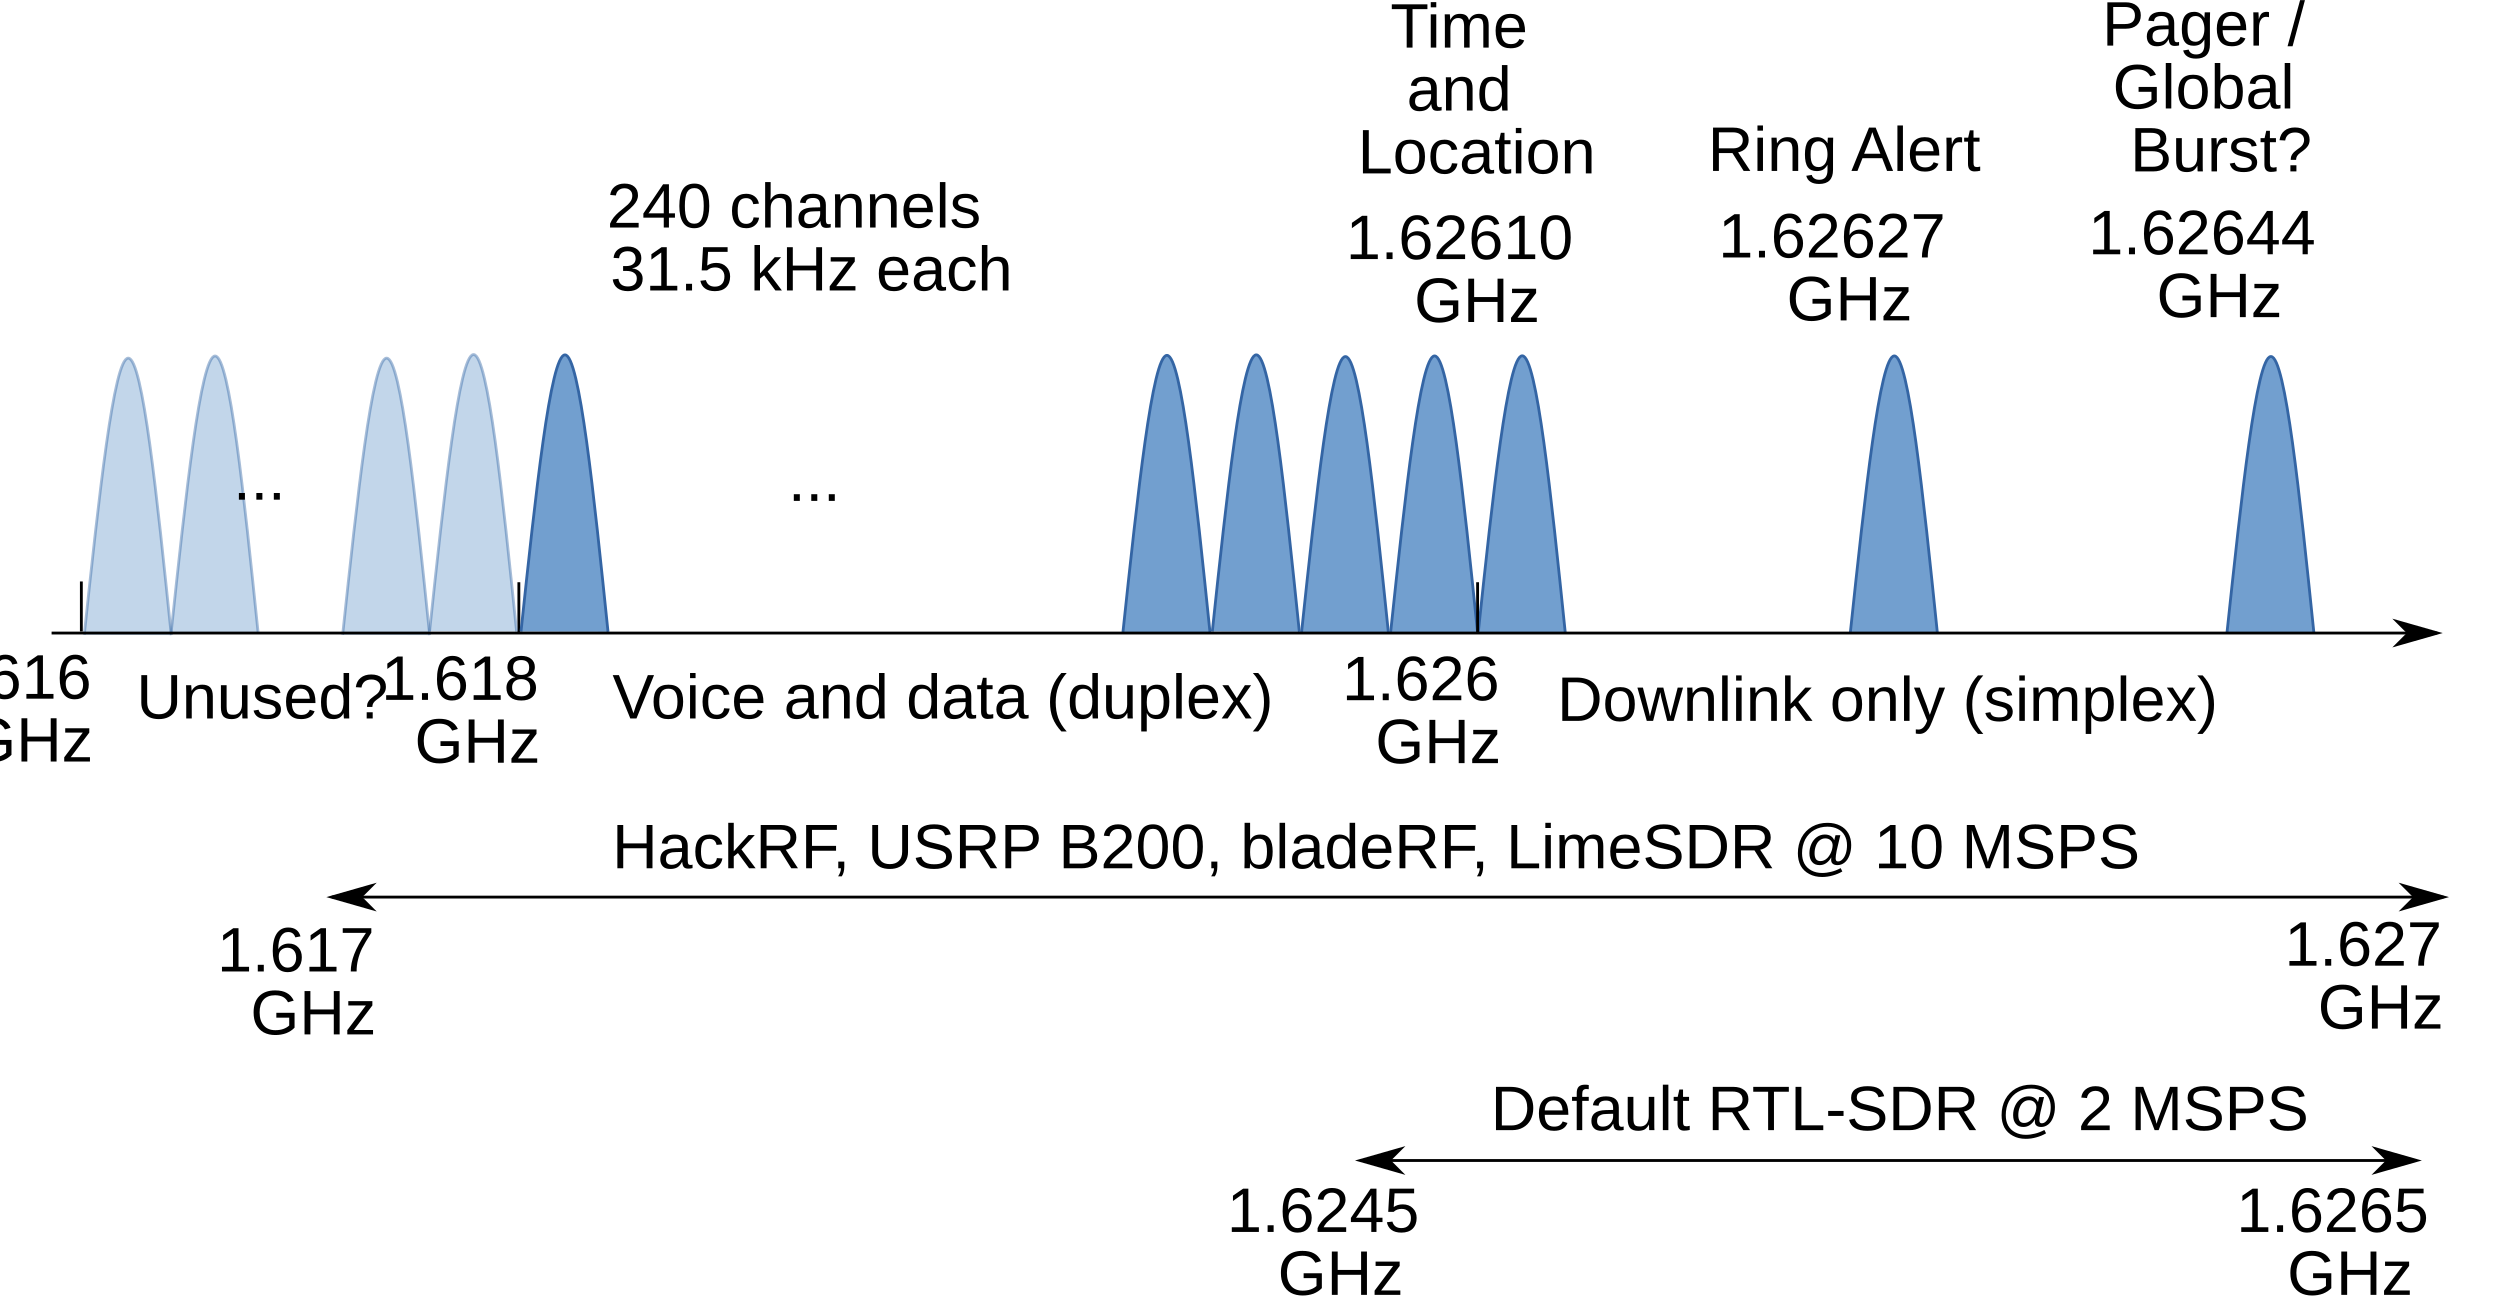
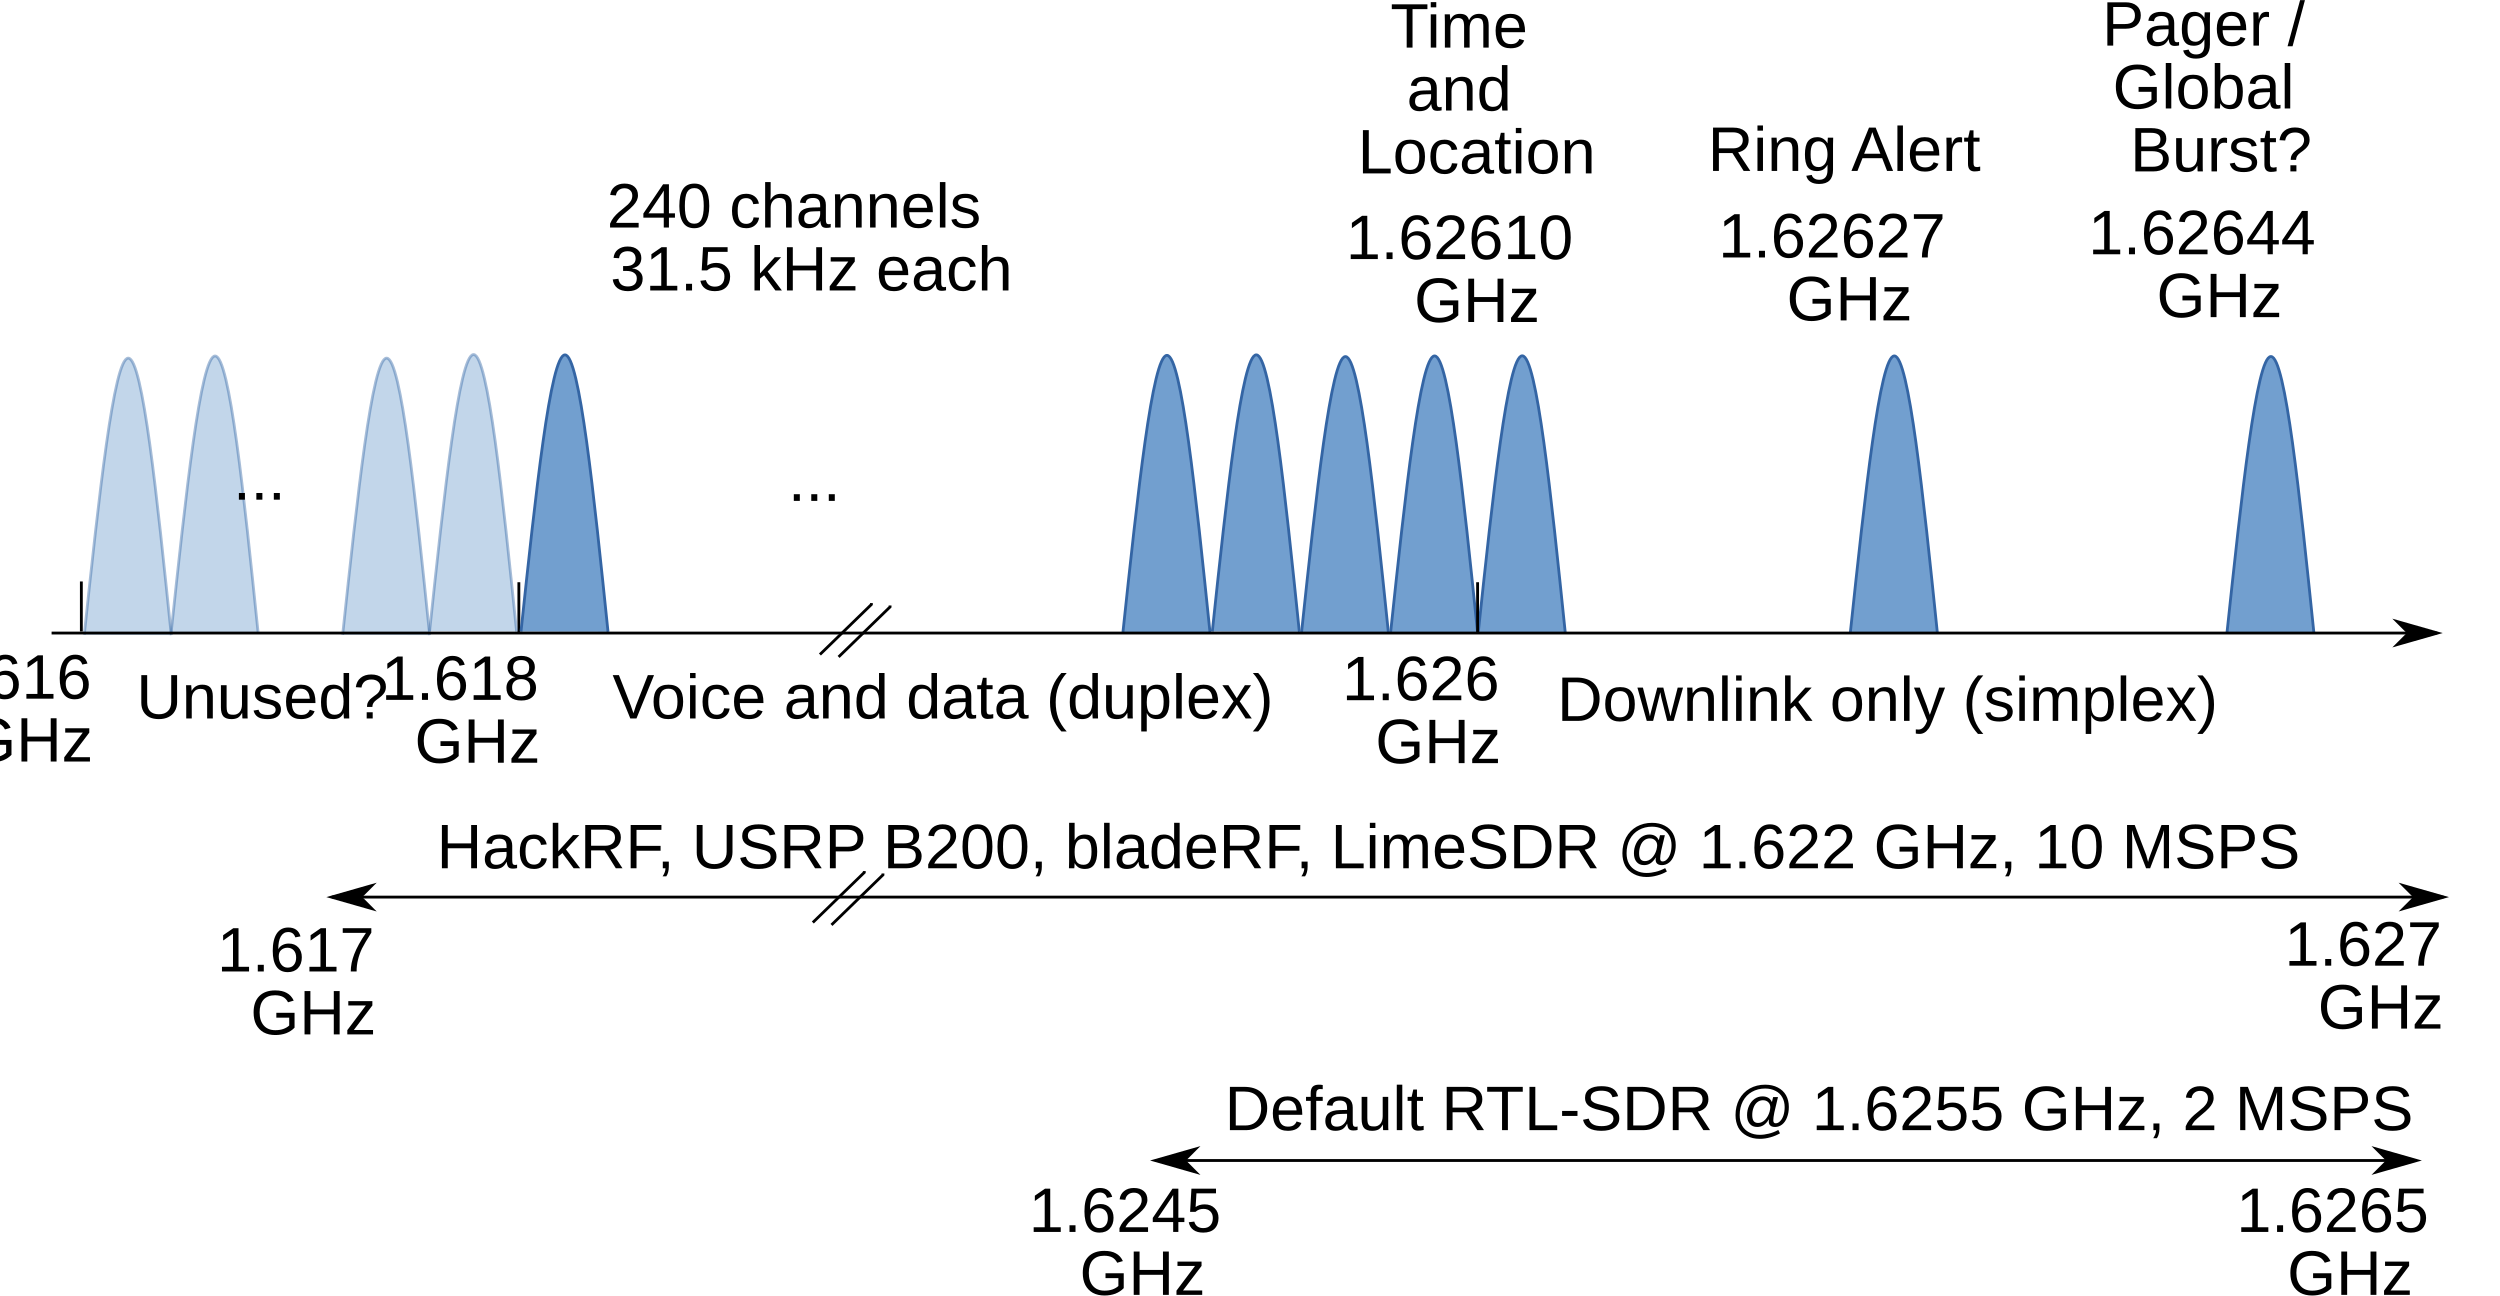
<svg xmlns="http://www.w3.org/2000/svg" width="233.689mm" height="121.094mm" viewBox="0 0 233.689 121.094" version="1.1" id="svg8">
  <defs id="defs2">
    <marker orient="auto" refY="0" refX="0" id="Arrow1Lstart" style="overflow:visible">
      <path id="path1148" d="M 0,0 5,-5 -12.5,0 5,5 Z" style="fill:#000000;fill-opacity:1;fill-rule:evenodd;stroke:#000000;stroke-width:1pt;stroke-opacity:1" transform="matrix(0.8,0,0,0.8,10,0)" />
    </marker>
    <marker orient="auto" refY="0" refX="0" id="Arrow1Lend" style="overflow:visible">
      <path id="path1151" d="M 0,0 5,-5 -12.5,0 5,5 Z" style="fill:#000000;fill-opacity:1;fill-rule:evenodd;stroke:#000000;stroke-width:1pt;stroke-opacity:1" transform="matrix(-0.8,0,0,-0.8,-10,0)" />
    </marker>
    <marker orient="auto" refY="0" refX="0" id="Arrow1Lend-9" style="overflow:visible">
      <path id="path1151-4" d="M 0,0 5,-5 -12.5,0 5,5 Z" style="fill:#000000;fill-opacity:1;fill-rule:evenodd;stroke:#000000;stroke-width:1pt;stroke-opacity:1" transform="matrix(-0.8,0,0,-0.8,-10,0)" />
    </marker>
    <marker orient="auto" refY="0" refX="0" id="Arrow1Lstart-8" style="overflow:visible">
      <path id="path1148-4" d="M 0,0 5,-5 -12.5,0 5,5 Z" style="fill:#000000;fill-opacity:1;fill-rule:evenodd;stroke:#000000;stroke-width:1pt;stroke-opacity:1" transform="matrix(0.8,0,0,0.8,10,0)" />
    </marker>
    <marker orient="auto" refY="0" refX="0" id="Arrow1Lend-9-5" style="overflow:visible">
      <path id="path1151-4-0" d="M 0,0 5,-5 -12.5,0 5,5 Z" style="fill:#000000;fill-opacity:1;fill-rule:evenodd;stroke:#000000;stroke-width:1pt;stroke-opacity:1" transform="matrix(-0.8,0,0,-0.8,-10,0)" />
    </marker>
  </defs>
  <g id="layer1" transform="translate(-2.911653,-89.15172)">
    <path style="fill:none;stroke:#000000;stroke-width:0.265;stroke-linecap:butt;stroke-linejoin:miter;stroke-miterlimit:4;stroke-dasharray:none;stroke-opacity:1;marker-start:url(#Arrow1Lstart);marker-end:url(#Arrow1Lend-9)" d="M 33.929,173.008 H 231.318" id="path1146-7" />
-     <text xml:space="preserve" style="font-style:normal;font-variant:normal;font-weight:normal;font-stretch:normal;font-size:5.881px;line-height:100%;font-family:'Liberation Sans', sans-serif;-inkscape-font-specification:'Liberation Sans, sans-serif';letter-spacing:0px;word-spacing:0px;fill:#000000;fill-opacity:1;stroke:none;stroke-width:0.265" x="60.138" y="170.316" id="text7824">
-       <tspan x="60.138" y="170.316" style="stroke-width:0.265" id="tspan7826">HackRF, USRP B200, bladeRF, LimeSDR @ 10 MSPS</tspan>
+     <text xml:space="preserve" style="font-style:normal;font-variant:normal;font-weight:normal;font-stretch:normal;font-size:5.881px;line-height:100%;font-family:'Liberation Sans', sans-serif;-inkscape-font-specification:'Liberation Sans, sans-serif';letter-spacing:0px;word-spacing:0px;fill:#000000;fill-opacity:1;stroke:none;stroke-width:0.265" x="43.734" y="170.316" id="text7824">
+       <tspan x="43.734" y="170.316" style="stroke-width:0.265" id="tspan7826">HackRF, USRP B200, bladeRF, LimeSDR @ 1.622 GHz, 10 MSPS</tspan>
    </text>
-     <path style="fill:none;stroke:#000000;stroke-width:0.265;stroke-linecap:butt;stroke-linejoin:miter;stroke-miterlimit:4;stroke-dasharray:none;stroke-opacity:1;marker-start:url(#Arrow1Lstart-8);marker-end:url(#Arrow1Lend-9-5)" d="m 130.086,197.63 h 98.698" id="path1146-7-3" />
-     <text xml:space="preserve" style="font-style:normal;font-variant:normal;font-weight:normal;font-stretch:normal;font-size:5.881px;line-height:100%;font-family:'Liberation Sans', sans-serif;-inkscape-font-specification:'Liberation Sans, sans-serif';letter-spacing:0px;word-spacing:0px;fill:#000000;fill-opacity:1;stroke:none;stroke-width:0.265" x="142.267" y="194.794" id="text7824-6">
-       <tspan x="142.267" y="194.794" style="stroke-width:0.265" id="tspan7826-1">Default RTL-SDR @ 2 MSPS</tspan>
+     <path style="fill:none;stroke:#000000;stroke-width:0.265;stroke-linecap:butt;stroke-linejoin:miter;stroke-miterlimit:4;stroke-dasharray:none;stroke-opacity:1;marker-start:url(#Arrow1Lstart-8);marker-end:url(#Arrow1Lend-9-5)" d="M 110.928,197.63 H 228.784" id="path1146-7-3" />
+     <text xml:space="preserve" style="font-style:normal;font-variant:normal;font-weight:normal;font-stretch:normal;font-size:5.881px;line-height:100%;font-family:'Liberation Sans', sans-serif;-inkscape-font-specification:'Liberation Sans, sans-serif';letter-spacing:0px;word-spacing:0px;fill:#000000;fill-opacity:1;stroke:none;stroke-width:0.265" x="117.396" y="194.794" id="text7824-6">
+       <tspan x="117.396" y="194.794" style="stroke-width:0.265" id="tspan7826-1">Default RTL-SDR @ 1.6255 GHz, 2 MSPS</tspan>
    </text>
    <text xml:space="preserve" style="font-style:normal;font-variant:normal;font-weight:normal;font-stretch:normal;font-size:5.881px;line-height:100%;font-family:'Liberation Sans', sans-serif;-inkscape-font-specification:'Liberation Sans, sans-serif';text-align:center;letter-spacing:0px;word-spacing:0px;text-anchor:middle;fill:#000000;fill-opacity:1;stroke:none;stroke-width:0.265" x="36.285" y="179.959" id="text9681">
      <tspan id="tspan9679" x="36.285" y="179.959" style="text-align:center;text-anchor:middle;stroke-width:0.265">1.617</tspan>
      <tspan x="36.285" y="185.84" style="text-align:center;text-anchor:middle;stroke-width:0.265" id="tspan9683">GHz</tspan>
    </text>
    <text xml:space="preserve" style="font-style:normal;font-variant:normal;font-weight:normal;font-stretch:normal;font-size:5.881px;line-height:100%;font-family:'Liberation Sans', sans-serif;-inkscape-font-specification:'Liberation Sans, sans-serif';text-align:center;letter-spacing:0px;word-spacing:0px;text-anchor:middle;fill:#000000;fill-opacity:1;stroke:none;stroke-width:0.265" x="229.537" y="179.419" id="text9687">
      <tspan id="tspan9685" x="229.537" y="179.419" style="text-align:center;text-anchor:middle;stroke-width:0.265">1.627</tspan>
      <tspan x="229.537" y="185.3" style="text-align:center;text-anchor:middle;stroke-width:0.265" id="tspan9689">GHz</tspan>
    </text>
-     <text xml:space="preserve" style="font-style:normal;font-variant:normal;font-weight:normal;font-stretch:normal;font-size:5.881px;line-height:100%;font-family:'Liberation Sans', sans-serif;-inkscape-font-specification:'Liberation Sans, sans-serif';text-align:center;letter-spacing:0px;word-spacing:0px;text-anchor:middle;fill:#000000;fill-opacity:1;stroke:none;stroke-width:0.265" x="132.314" y="204.307" id="text9693">
-       <tspan id="tspan9691" x="132.314" y="204.307" style="text-align:center;text-anchor:middle;stroke-width:0.265">1.6245</tspan>
-       <tspan x="132.314" y="210.188" style="text-align:center;text-anchor:middle;stroke-width:0.265" id="tspan9695">GHz</tspan>
+     <text xml:space="preserve" style="font-style:normal;font-variant:normal;font-weight:normal;font-stretch:normal;font-size:5.881px;line-height:100%;font-family:'Liberation Sans', sans-serif;-inkscape-font-specification:'Liberation Sans, sans-serif';text-align:center;letter-spacing:0px;word-spacing:0px;text-anchor:middle;fill:#000000;fill-opacity:1;stroke:none;stroke-width:0.265" x="113.793" y="204.307" id="text9693">
+       <tspan id="tspan9691" x="113.793" y="204.307" style="text-align:center;text-anchor:middle;stroke-width:0.265">1.6245</tspan>
+       <tspan x="113.793" y="210.188" style="text-align:center;text-anchor:middle;stroke-width:0.265" id="tspan9695">GHz</tspan>
    </text>
    <text xml:space="preserve" style="font-style:normal;font-variant:normal;font-weight:normal;font-stretch:normal;font-size:5.881px;line-height:100%;font-family:'Liberation Sans', sans-serif;-inkscape-font-specification:'Liberation Sans, sans-serif';text-align:center;letter-spacing:0px;word-spacing:0px;text-anchor:middle;fill:#000000;fill-opacity:1;stroke:none;stroke-width:0.265" x="226.673" y="204.307" id="text9699">
      <tspan id="tspan9697" x="226.673" y="204.307" style="stroke-width:0.265">1.6265</tspan>
      <tspan x="226.673" y="210.188" style="stroke-width:0.265" id="tspan9701">GHz</tspan>
    </text>
    <g transform="matrix(0.009262,0,0,0.009262,-14.62089,15.44306)" style="visibility:hidden;opacity:0.432;stroke-width:32.39;stroke-miterlimit:4;stroke-dasharray:none" id="g221-0-6" class="com.sun.star.drawing.ClosedBezierShape">
      <g id="id11-6-1" style="stroke-width:32.39;stroke-miterlimit:4;stroke-dasharray:none">
        <rect style="fill:none;stroke:none;stroke-width:32.39;stroke-miterlimit:4;stroke-dasharray:none" id="rect214-3-5" height="2797" width="865" y="11542" x="6273" class="BoundingBox" />
      </g>
    </g>
    <text xml:space="preserve" style="font-style:normal;font-variant:normal;font-weight:normal;font-stretch:normal;font-size:5.881px;line-height:100%;font-family:'Liberation Sans', sans-serif;-inkscape-font-specification:'Liberation Sans, sans-serif';text-align:center;letter-spacing:0px;word-spacing:0px;text-anchor:middle;fill:#000000;fill-opacity:1;stroke:none;stroke-width:0.265" x="141.438" y="154.607" id="text9838">
      <tspan id="tspan9836" x="141.438" y="154.607" style="stroke-width:0.265">1.626</tspan>
      <tspan x="141.438" y="160.488" style="stroke-width:0.265" id="tspan9840">GHz</tspan>
    </text>
    <text xml:space="preserve" style="font-style:normal;font-variant:normal;font-weight:normal;font-stretch:normal;font-size:5.881px;line-height:100%;font-family:'Liberation Sans', sans-serif;-inkscape-font-specification:'Liberation Sans, sans-serif';text-align:center;letter-spacing:0px;word-spacing:0px;text-anchor:middle;fill:#000000;fill-opacity:1;stroke:none;stroke-width:0.265" x="9.826" y="154.456" id="text9844">
      <tspan id="tspan9842" x="9.826" y="154.456" style="stroke-width:0.265">1.616</tspan>
      <tspan x="9.826" y="160.337" style="stroke-width:0.265" id="tspan9846">GHz</tspan>
    </text>
    <text xml:space="preserve" style="font-style:normal;font-variant:normal;font-weight:normal;font-stretch:normal;font-size:5.881px;line-height:100%;font-family:'Liberation Sans', sans-serif;-inkscape-font-specification:'Liberation Sans, sans-serif';text-align:center;letter-spacing:0px;word-spacing:0px;text-anchor:middle;fill:#000000;fill-opacity:1;stroke:none;stroke-width:0.265" x="51.63" y="154.57" id="text9850">
      <tspan id="tspan9848" x="51.63" y="154.57" style="stroke-width:0.265">1.618</tspan>
      <tspan x="51.63" y="160.45" style="stroke-width:0.265" id="tspan9852">GHz</tspan>
    </text>
    <text xml:space="preserve" style="font-style:normal;font-variant:normal;font-weight:normal;font-stretch:normal;font-size:5.881px;line-height:100%;font-family:'Liberation Sans', sans-serif;-inkscape-font-specification:'Liberation Sans, sans-serif';text-align:center;letter-spacing:0px;word-spacing:0px;text-anchor:middle;fill:#000000;fill-opacity:1;stroke:none;stroke-width:0.265" x="145.066" y="113.37" id="text9856">
      <tspan id="tspan9854" x="145.066" y="113.37" style="stroke-width:0.265">1.62610</tspan>
      <tspan x="145.066" y="119.251" style="stroke-width:0.265" id="tspan9858">GHz</tspan>
    </text>
    <text xml:space="preserve" style="font-style:normal;font-variant:normal;font-weight:normal;font-stretch:normal;font-size:5.881px;line-height:100%;font-family:'Liberation Sans', sans-serif;-inkscape-font-specification:'Liberation Sans, sans-serif';text-align:center;letter-spacing:0px;word-spacing:0px;text-anchor:middle;fill:#000000;fill-opacity:1;stroke:none;stroke-width:0.265" x="179.878" y="113.219" id="text9862">
      <tspan id="tspan9860" x="179.878" y="113.219" style="stroke-width:0.265">1.62627</tspan>
      <tspan x="179.878" y="119.1" style="stroke-width:0.265" id="tspan9864">GHz</tspan>
    </text>
    <text xml:space="preserve" style="font-style:normal;font-variant:normal;font-weight:normal;font-stretch:normal;font-size:5.881px;line-height:100%;font-family:'Liberation Sans', sans-serif;-inkscape-font-specification:'Liberation Sans, sans-serif';text-align:center;letter-spacing:0px;word-spacing:0px;text-anchor:middle;fill:#000000;fill-opacity:1;stroke:none;stroke-width:0.265" x="214.463" y="112.917" id="text9868">
      <tspan id="tspan9866" x="214.463" y="112.917" style="stroke-width:0.265">1.62644</tspan>
      <tspan x="214.463" y="118.797" style="stroke-width:0.265" id="tspan9870">GHz</tspan>
    </text>
    <text xml:space="preserve" style="font-style:normal;font-variant:normal;font-weight:normal;font-stretch:normal;font-size:5.881px;line-height:100%;font-family:'Liberation Sans', sans-serif;-inkscape-font-specification:'Liberation Sans, sans-serif';text-align:center;letter-spacing:0px;word-spacing:0px;text-anchor:middle;fill:#000000;fill-opacity:1;stroke:none;stroke-width:0.265" x="31.522" y="156.308" id="text9874">
      <tspan id="tspan9872" x="31.522" y="156.308" style="stroke-width:0.265">Unused?</tspan>
    </text>
    <text xml:space="preserve" style="font-style:normal;font-variant:normal;font-weight:normal;font-stretch:normal;font-size:5.881px;line-height:100%;font-family:'Liberation Sans', sans-serif;-inkscape-font-specification:'Liberation Sans, sans-serif';text-align:center;letter-spacing:0px;word-spacing:0px;text-anchor:middle;fill:#000000;fill-opacity:1;stroke:none;stroke-width:0.265" x="95.135" y="156.308" id="text9878">
      <tspan id="tspan9876" x="95.135" y="156.308" style="stroke-width:0.265">Voice and data (duplex)</tspan>
    </text>
    <text xml:space="preserve" style="font-style:normal;font-variant:normal;font-weight:normal;font-stretch:normal;font-size:5.881px;line-height:100%;font-family:'Liberation Sans', sans-serif;-inkscape-font-specification:'Liberation Sans, sans-serif';text-align:center;letter-spacing:0px;word-spacing:0px;text-anchor:middle;fill:#000000;fill-opacity:1;stroke:none;stroke-width:0.265" x="183.431" y="156.535" id="text9882">
      <tspan id="tspan9880" x="183.431" y="156.535" style="stroke-width:0.265">Downlink only (simplex)</tspan>
    </text>
    <text xml:space="preserve" style="font-style:normal;font-variant:normal;font-weight:normal;font-stretch:normal;font-size:5.881px;line-height:100%;font-family:'Liberation Sans', sans-serif;-inkscape-font-specification:'Liberation Sans, sans-serif';text-align:center;letter-spacing:0px;word-spacing:0px;text-anchor:middle;fill:#000000;fill-opacity:1;stroke:none;stroke-width:0.265" x="82.851" y="110.422" id="text9886">
      <tspan x="82.851" y="110.422" style="stroke-width:0.265" id="tspan9888">240 channels</tspan>
      <tspan x="82.851" y="116.303" style="stroke-width:0.265" id="tspan9892">31.5 kHz each</tspan>
    </text>
    <text xml:space="preserve" style="font-style:normal;font-variant:normal;font-weight:normal;font-stretch:normal;font-size:5.881px;line-height:100%;font-family:'Liberation Sans', sans-serif;-inkscape-font-specification:'Liberation Sans, sans-serif';text-align:center;letter-spacing:0px;word-spacing:0px;text-anchor:middle;fill:#000000;fill-opacity:1;stroke:none;stroke-width:0.265" x="145.028" y="93.602" id="text9896">
      <tspan id="tspan9894" x="145.028" y="93.602" style="stroke-width:0.265">Time</tspan>
      <tspan x="145.028" y="99.483" style="stroke-width:0.265" id="tspan9898">and</tspan>
      <tspan x="145.028" y="105.364" style="stroke-width:0.265" id="tspan9900">Location</tspan>
    </text>
    <text xml:space="preserve" style="font-style:normal;font-variant:normal;font-weight:normal;font-stretch:normal;font-size:5.881px;line-height:100%;font-family:'Liberation Sans', sans-serif;-inkscape-font-specification:'Liberation Sans, sans-serif';text-align:center;letter-spacing:0px;word-spacing:0px;text-anchor:middle;fill:#000000;fill-opacity:1;stroke:none;stroke-width:0.265" x="179.386" y="105.13" id="text9904">
      <tspan id="tspan9902" x="179.386" y="105.13" style="stroke-width:0.265">Ring Alert</tspan>
    </text>
    <text xml:space="preserve" style="font-style:normal;font-variant:normal;font-weight:normal;font-stretch:normal;font-size:5.881px;line-height:100%;font-family:'Liberation Sans', sans-serif;-inkscape-font-specification:'Liberation Sans, sans-serif';text-align:center;letter-spacing:0px;word-spacing:0px;text-anchor:middle;fill:#000000;fill-opacity:1;stroke:none;stroke-width:0.265" x="214.614" y="93.413" id="text9908">
      <tspan x="214.614" y="93.413" style="stroke-width:0.265" id="tspan9916">Pager /</tspan>
      <tspan x="214.614" y="99.294" style="stroke-width:0.265" id="tspan9922">Global</tspan>
      <tspan x="214.614" y="105.175" style="stroke-width:0.265" id="tspan9924">Burst?</tspan>
    </text>
    <text xml:space="preserve" style="font-style:normal;font-variant:normal;font-weight:normal;font-stretch:normal;font-size:5.881px;line-height:100%;font-family:'Liberation Sans', sans-serif;-inkscape-font-specification:'Liberation Sans, sans-serif';text-align:center;letter-spacing:0px;word-spacing:0px;text-anchor:middle;fill:#000000;fill-opacity:1;stroke:none;stroke-width:0.265" x="83.116" y="135.973" id="text9928">
      <tspan id="tspan9926" x="83.116" y="135.973" style="stroke-width:0.265">...</tspan>
    </text>
    <path style="fill:none;stroke:#000000;stroke-width:0.265px;stroke-linecap:butt;stroke-linejoin:miter;stroke-opacity:1" d="m 10.516,148.182 v -4.677" id="path9930" />
    <path style="fill:none;stroke:#000000;stroke-width:0.265px;stroke-linecap:butt;stroke-linejoin:miter;stroke-opacity:1" d="m 51.413,148.253 v -4.677" id="path9930-4" />
    <path style="fill:#72a0ce;fill-opacity:0.431;stroke:#3366a5;stroke-width:0.265px;stroke-linecap:butt;stroke-linejoin:miter;stroke-opacity:0.431" d="m 18.906,148.292 c 1.378,-12.934 2.756,-25.867 4.112,-25.863 1.356,0.004 2.689,12.948 4.023,25.891" id="path9966" />
    <path style="fill:#72a0ce;fill-opacity:0.431;stroke:#3366a5;stroke-width:0.265px;stroke-linecap:butt;stroke-linejoin:miter;stroke-opacity:0.431" d="m 10.788,148.491 c 1.378,-12.934 2.756,-25.867 4.112,-25.863 1.356,0.004 2.689,12.948 4.023,25.891" id="path9966-7" />
    <path style="fill:#72a0ce;fill-opacity:0.431;stroke:#3366a5;stroke-width:0.265px;stroke-linecap:butt;stroke-linejoin:miter;stroke-opacity:0.431" d="m 34.941,148.491 c 1.378,-12.934 2.756,-25.867 4.112,-25.863 1.356,0.004 2.689,12.948 4.023,25.891" id="path9966-6-8" />
    <path style="fill:#72a0ce;fill-opacity:0.431;stroke:#3366a5;stroke-width:0.265px;stroke-linecap:butt;stroke-linejoin:miter;stroke-opacity:0.431" d="m 43.067,148.157 c 1.378,-12.934 2.756,-25.867 4.112,-25.863 1.356,0.004 2.689,12.948 4.023,25.891" id="path9966-6-8-3" />
    <text xml:space="preserve" style="font-style:normal;font-variant:normal;font-weight:normal;font-stretch:normal;font-size:5.881px;line-height:100%;font-family:'Liberation Sans', sans-serif;-inkscape-font-specification:'Liberation Sans, sans-serif';text-align:center;letter-spacing:0px;word-spacing:0px;text-anchor:middle;fill:#000000;fill-opacity:1;stroke:none;stroke-width:0.265" x="31.248" y="135.858" id="text9928-1">
      <tspan id="tspan9926-4" x="31.248" y="135.858" style="stroke-width:0.265">...</tspan>
    </text>
    <path style="fill:#729fcf;fill-opacity:1;stroke:#3465a4;stroke-width:0.265px;stroke-linecap:butt;stroke-linejoin:miter;stroke-opacity:1" d="m 51.612,148.188 c 1.378,-12.934 2.756,-25.867 4.112,-25.863 1.356,0.004 2.689,12.948 4.023,25.891" id="path9966-6-8-3-2" />
    <path style="fill:#729fcf;fill-opacity:1;stroke:#3465a4;stroke-width:0.265px;stroke-linecap:butt;stroke-linejoin:miter;stroke-opacity:1" d="m 107.881,148.232 c 1.378,-12.934 2.756,-25.867 4.112,-25.863 1.356,0.004 2.689,12.948 4.023,25.891" id="path9966-6-8-3-2-6" />
    <path style="fill:#729fcf;fill-opacity:1;stroke:#3465a4;stroke-width:0.265px;stroke-linecap:butt;stroke-linejoin:miter;stroke-opacity:1" d="m 116.233,148.185 c 1.378,-12.934 2.756,-25.867 4.112,-25.863 1.356,0.004 2.689,12.948 4.023,25.891" id="path9966-6-8-3-2-6-9" />
    <path style="fill:#729fcf;fill-opacity:1;stroke:#3465a4;stroke-width:0.265px;stroke-linecap:butt;stroke-linejoin:miter;stroke-opacity:1" d="m 124.566,148.347 c 1.378,-12.934 2.756,-25.867 4.112,-25.863 1.356,0.004 2.689,12.948 4.023,25.891" id="path9966-6-8-3-2-6-9-6" />
    <path style="fill:#729fcf;fill-opacity:1;stroke:#3465a4;stroke-width:0.265px;stroke-linecap:butt;stroke-linejoin:miter;stroke-opacity:1" d="m 132.899,148.286 c 1.378,-12.934 2.756,-25.867 4.112,-25.863 1.356,0.004 2.689,12.948 4.023,25.891" id="path9966-6-8-3-2-6-9-6-4" />
    <path style="fill:#729fcf;fill-opacity:1;stroke:#3465a4;stroke-width:0.265px;stroke-linecap:butt;stroke-linejoin:miter;stroke-opacity:1" d="m 141.092,148.275 c 1.378,-12.934 2.756,-25.867 4.112,-25.863 1.356,0.004 2.689,12.948 4.023,25.891" id="path9966-6-8-3-2-6-9-6-5" />
    <path style="fill:#729fcf;fill-opacity:1;stroke:#3465a4;stroke-width:0.265px;stroke-linecap:butt;stroke-linejoin:miter;stroke-opacity:1" d="m 175.873,148.286 c 1.378,-12.934 2.756,-25.867 4.112,-25.863 1.356,0.004 2.689,12.948 4.023,25.891" id="path9966-6-8-3-2-6-9-6-48" />
    <path style="fill:#729fcf;fill-opacity:1;stroke:#3465a4;stroke-width:0.265px;stroke-linecap:butt;stroke-linejoin:miter;stroke-opacity:1" d="m 211.075,148.342 c 1.378,-12.934 2.756,-25.867 4.112,-25.863 1.356,0.004 2.689,12.948 4.023,25.891" id="path9966-6-8-3-2-6-9-6-1" />
    <path style="fill:none;stroke:#000000;stroke-width:0.265px;stroke-linecap:butt;stroke-linejoin:miter;stroke-opacity:1" d="m 141.031,148.253 v -4.677" id="path9930-4-3" />
    <path style="fill:none;stroke:#000000;stroke-width:0.265;stroke-linecap:butt;stroke-linejoin:miter;stroke-miterlimit:4;stroke-dasharray:none;stroke-opacity:1;marker-end:url(#Arrow1Lend)" d="M 7.734,148.326 H 230.73" id="path1146" />
+     <path style="fill:none;stroke:#000000;stroke-width:0.265px;stroke-linecap:butt;stroke-linejoin:miter;stroke-opacity:1" d="m 78.89,175.384 4.811,-4.677 v -0.134 0 0" id="path10426" />
+     <path style="fill:none;stroke:#000000;stroke-width:0.265px;stroke-linecap:butt;stroke-linejoin:miter;stroke-opacity:1" d="m 80.636,175.609 4.811,-4.677 v -0.134 0 0" id="path10426-6" />
+     <path style="fill:none;stroke:#000000;stroke-width:0.265px;stroke-linecap:butt;stroke-linejoin:miter;stroke-opacity:1" d="m 79.555,150.332 4.811,-4.677 v -0.134 0 0" id="path10426-1" />
+     <path style="fill:none;stroke:#000000;stroke-width:0.265px;stroke-linecap:butt;stroke-linejoin:miter;stroke-opacity:1" d="m 81.301,150.558 4.811,-4.677 v -0.134 0 0" id="path10426-6-5" />
  </g>
</svg>
